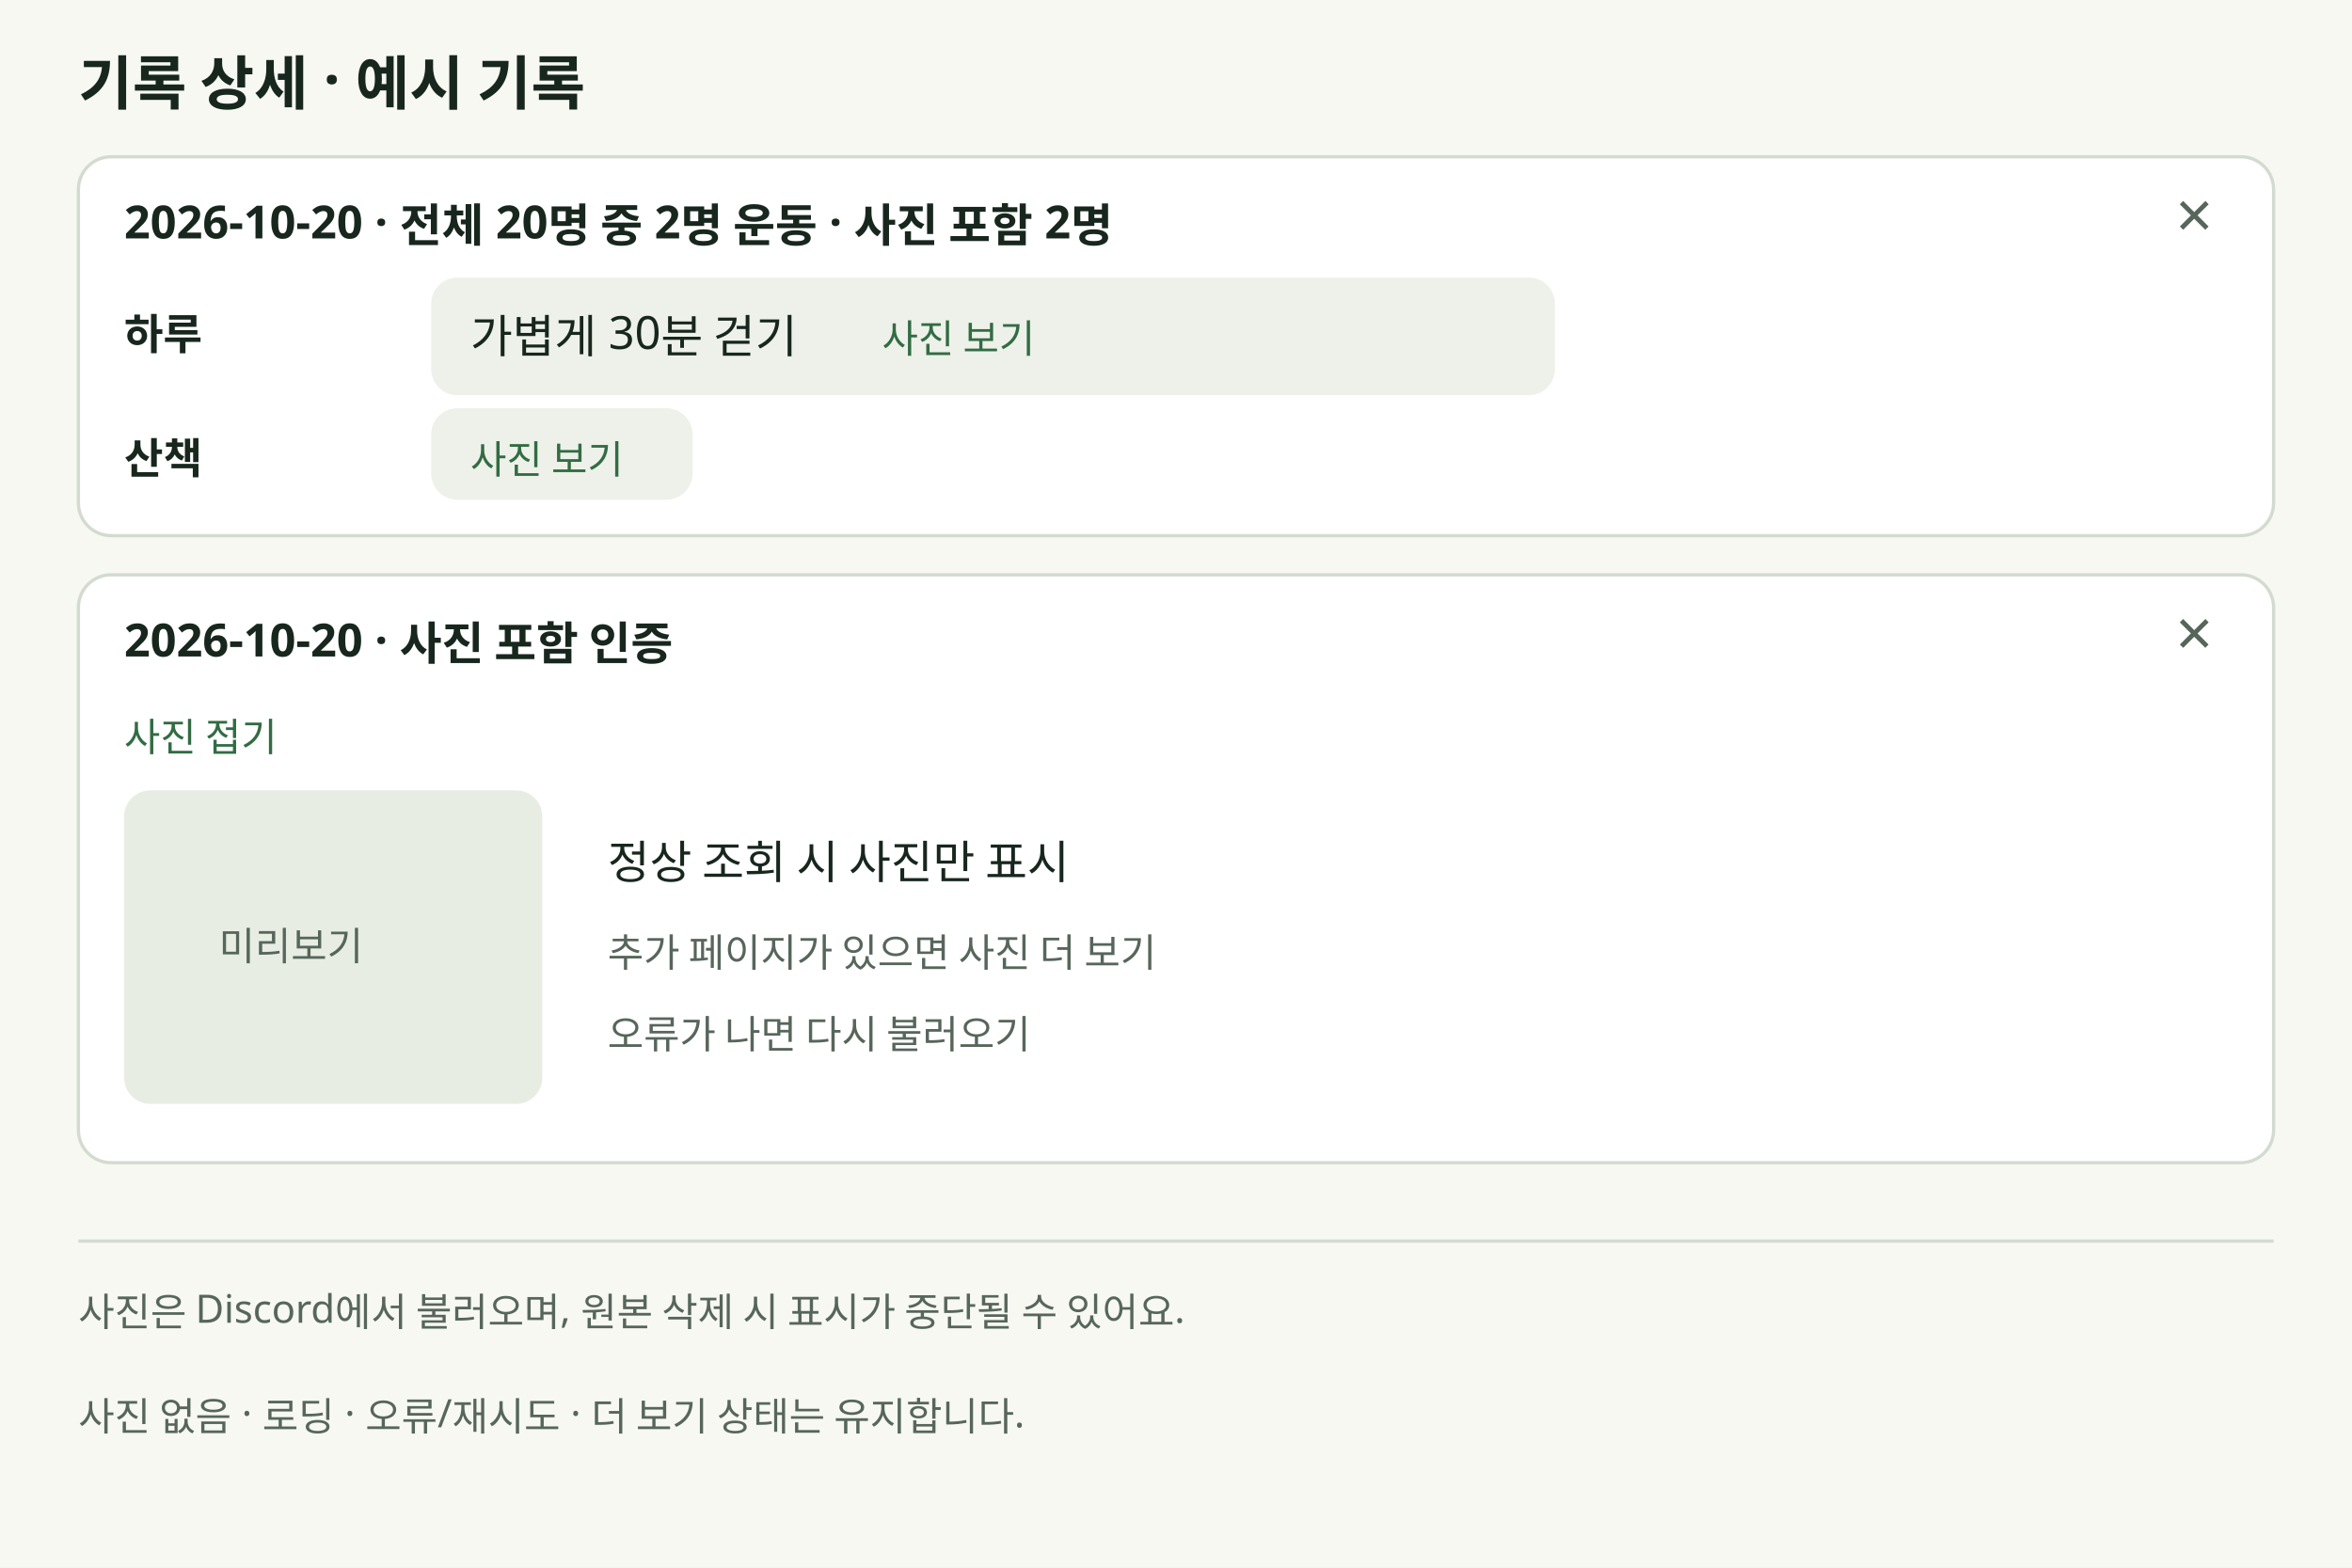
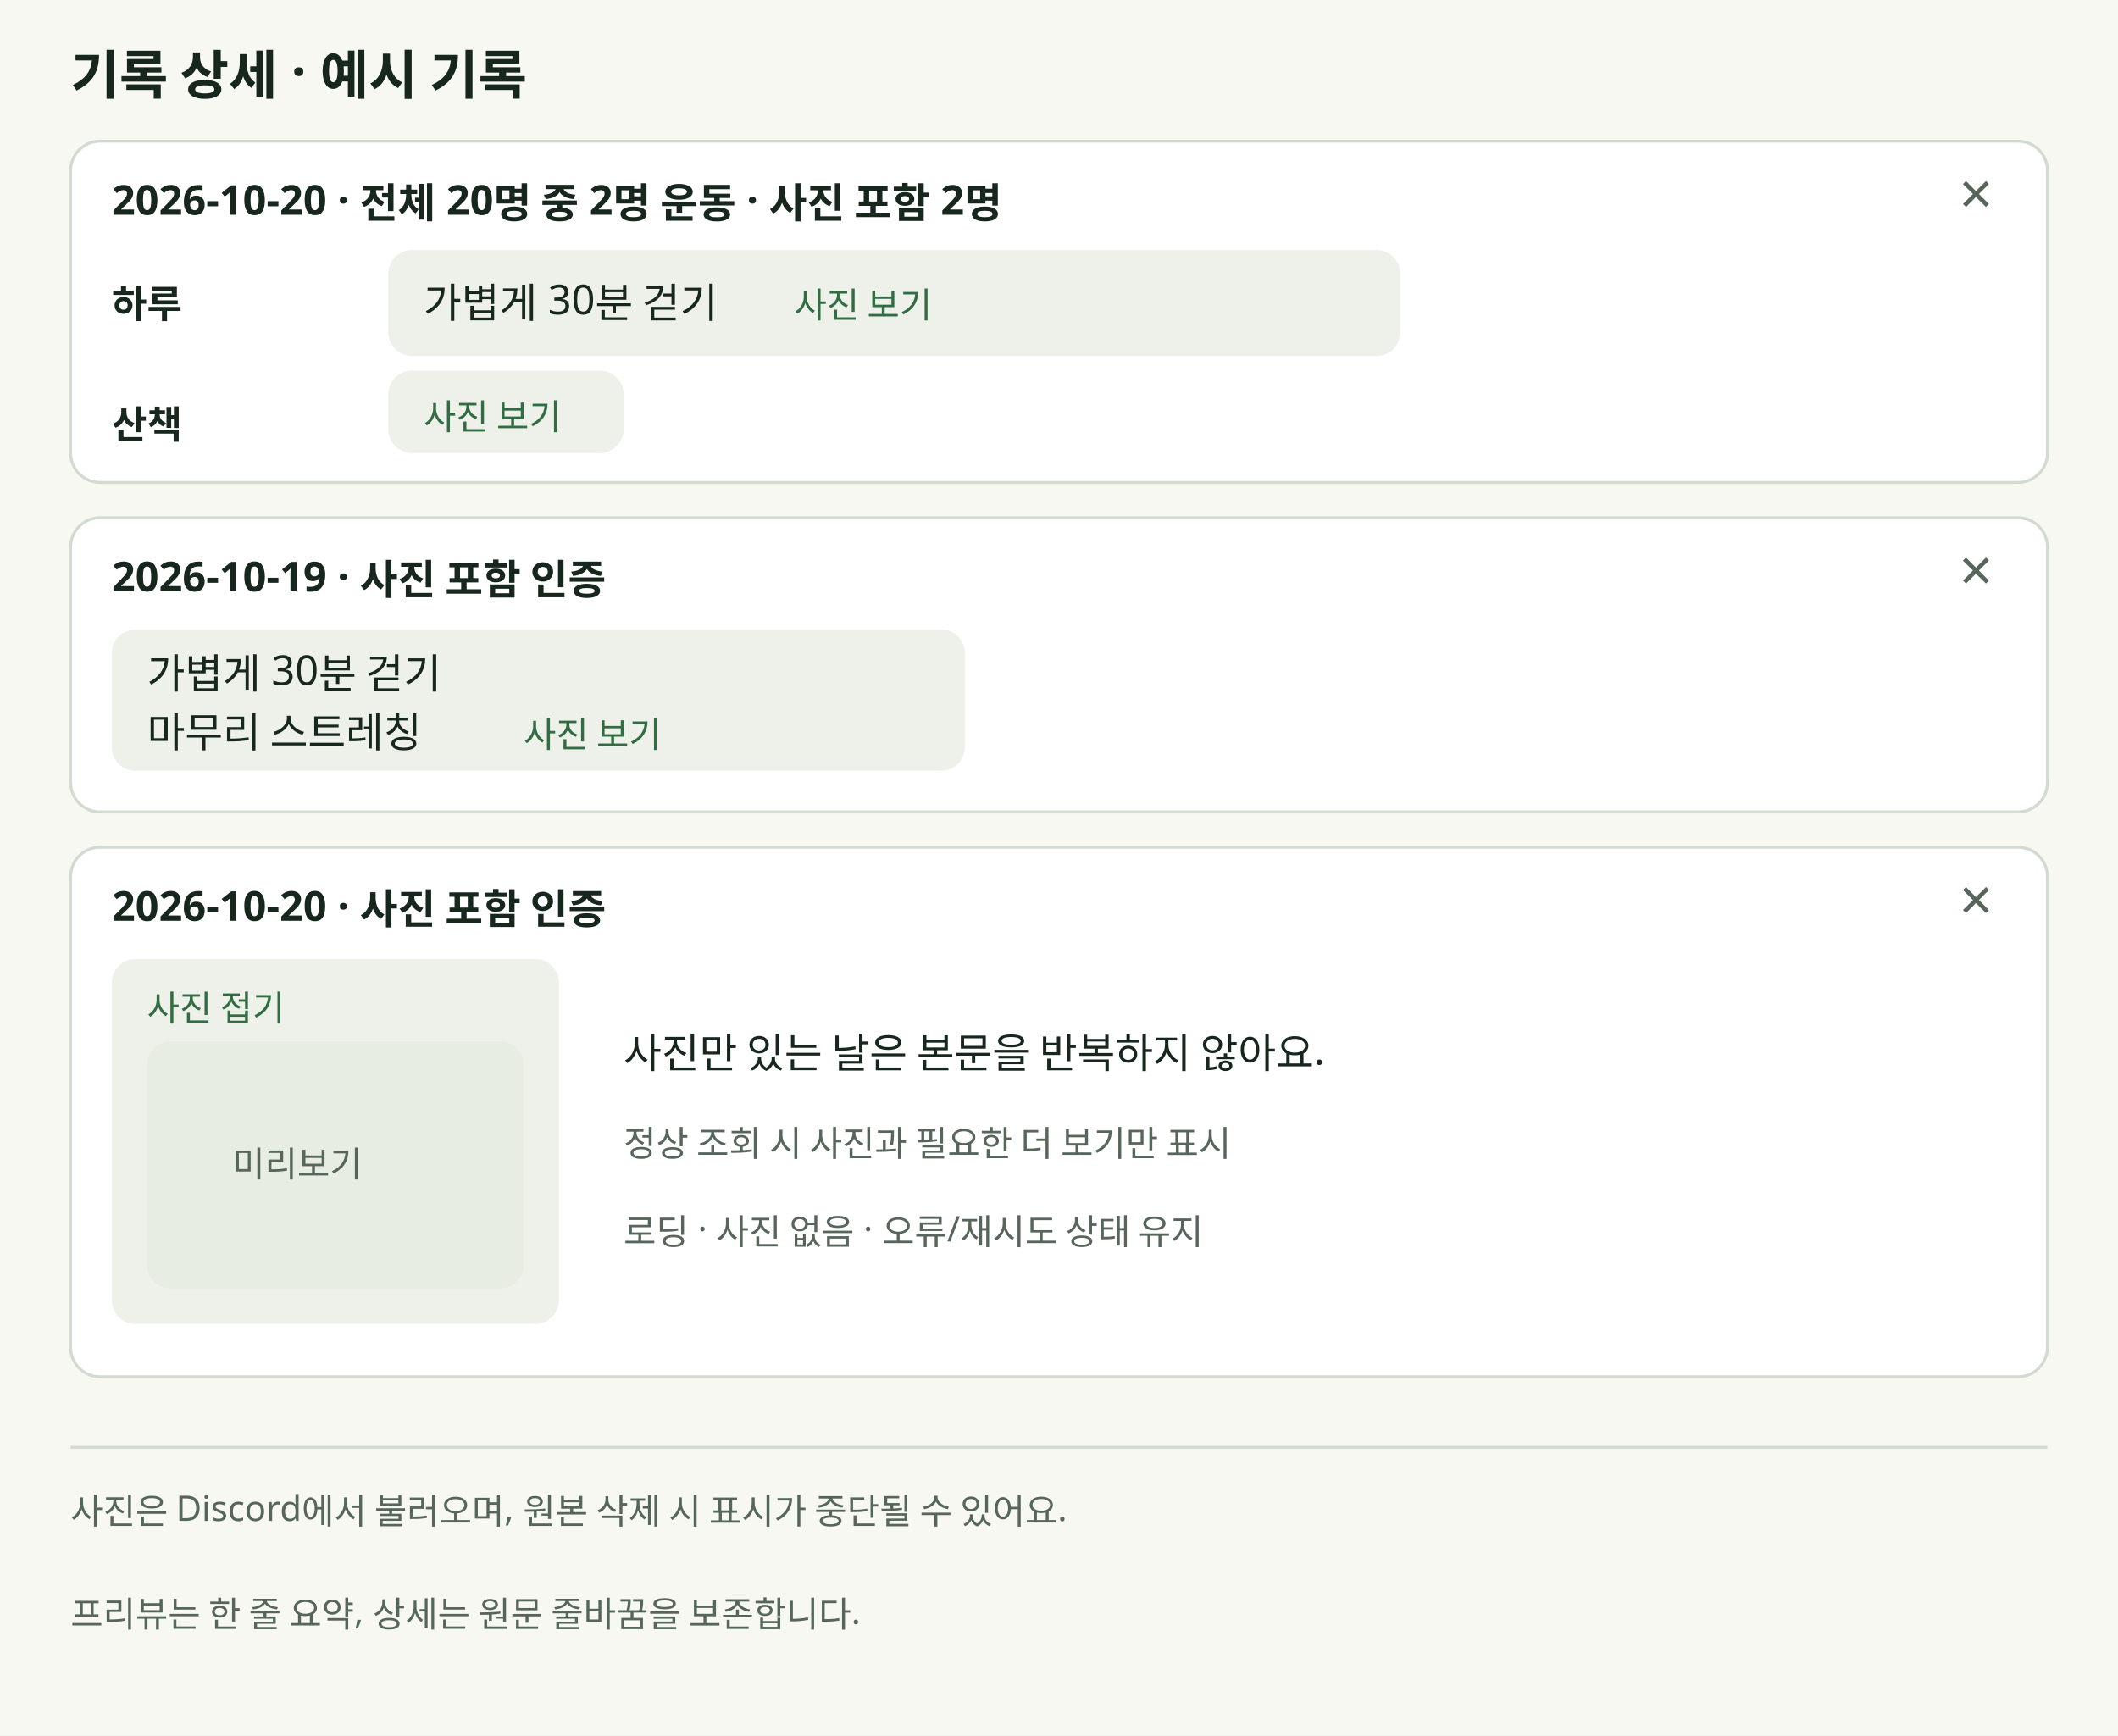
- <svg xmlns="http://www.w3.org/2000/svg" width="720" height="480" viewBox="0 0 720 480" role="img" aria-labelledby="title desc">
-   <rect width="720" height="480" fill="#E8EDE4" />
+ <svg xmlns="http://www.w3.org/2000/svg" width="720" height="590" viewBox="0 0 720 590" role="img" aria-labelledby="title desc">
+   <rect width="720" height="590" fill="#E8EDE4" />
  <g font-family="Apple SD Gothic Neo, Noto Sans KR, sans-serif">
-     <rect x="0" y="0" width="720" height="480" rx="0" fill="#F7F8F2" stroke="none" />
+     <rect x="0" y="0" width="720" height="590" rx="0" fill="#F7F8F2" stroke="none" />
    <text x="24" y="32" font-size="18" fill="#18271E" font-weight="700">기록 상세 · 예시 기록</text>
    <rect x="24" y="48" width="672" height="116" rx="10" fill="#FFFFFF" stroke="#D3DBD0" />
    <text x="38" y="73" font-size="14" fill="#18271E" font-weight="600">2026-10-20 · 전체 20명 중 2명 운동 · 사진 포함 2명</text>
    <text x="666" y="73" font-size="20" fill="#57665B" font-weight="400">×</text>
-     <text x="38" y="107" font-size="13" fill="#18271E" font-weight="600">하루</text>
+     <text x="38" y="108" font-size="13" fill="#18271E" font-weight="600">하루</text>
    <rect x="132" y="85" width="344" height="36" rx="8" fill="#EDF1E9" stroke="none" />
    <text x="144" y="108" font-size="14" fill="#18271E" font-weight="400">가볍게 30분 걷기</text>
    <text x="270" y="108" font-size="12" fill="#326C43" font-weight="400">사진 보기</text>
-     <text x="38" y="145" font-size="13" fill="#18271E" font-weight="600">산책</text>
-     <rect x="132" y="125" width="80" height="28" rx="8" fill="#EDF1E9" stroke="none" />
-     <text x="144" y="145" font-size="12" fill="#326C43" font-weight="400">사진 보기</text>
-     <rect x="24" y="176" width="672" height="180" rx="10" fill="#FFFFFF" stroke="#D3DBD0" />
-     <text x="38" y="201" font-size="14" fill="#18271E" font-weight="600">2026-10-20 · 사진 포함 인증</text>
+     <text x="38" y="149" font-size="13" fill="#18271E" font-weight="600">산책</text>
+     <rect x="132" y="126" width="80" height="28" rx="8" fill="#EDF1E9" stroke="none" />
+     <text x="144" y="146" font-size="12" fill="#326C43" font-weight="400">사진 보기</text>
+     <rect x="24" y="176" width="672" height="100" rx="10" fill="#FFFFFF" stroke="#D3DBD0" />
+     <text x="38" y="201" font-size="14" fill="#18271E" font-weight="600">2026-10-19 · 사진 포함 인증</text>
    <text x="666" y="201" font-size="20" fill="#57665B" font-weight="400">×</text>
-     <text x="38" y="230" font-size="12" fill="#326C43" font-weight="400">사진 접기</text>
-     <rect x="38" y="242" width="128" height="96" rx="8" fill="#E8EDE4" stroke="none" />
-     <text x="67" y="294" font-size="12" fill="#57665B" font-weight="400">미리보기</text>
-     <text x="186" y="269" font-size="14" fill="#18271E" font-weight="400">정상 조회 시 사진만 표시</text>
-     <text x="186" y="296" font-size="12" fill="#57665B" font-weight="400">추가 페이지가 있으면 사진 더 보기</text>
-     <text x="186" y="321" font-size="12" fill="#57665B" font-weight="400">오류가 나면 다시 불러오기</text>
-     <path d="M24 380h672" stroke="#D3DBD0" />
-     <text x="24" y="406" font-size="12" fill="#57665B" font-weight="400">사진은 Discord에서 불러오며, 원본 삭제 시 표시가 중단될 수 있어요.</text>
-     <text x="24" y="438" font-size="12" fill="#57665B" font-weight="400">사진 없음 · 로딩 · 오류/재시도 · 더 보기 상태는 유지합니다.</text>
+     <rect x="38" y="214" width="290" height="48" rx="8" fill="#EDF1E9" stroke="none" />
+     <text x="50" y="234" font-size="14" fill="#18271E" font-weight="400">가볍게 30분 걷기</text>
+     <text x="50" y="254" font-size="14" fill="#18271E" font-weight="400">마무리 스트레칭</text>
+     <text x="178" y="254" font-size="12" fill="#326C43" font-weight="400">사진 보기</text>
+     <rect x="24" y="288" width="672" height="180" rx="10" fill="#FFFFFF" stroke="#D3DBD0" />
+     <text x="38" y="313" font-size="14" fill="#18271E" font-weight="600">2026-10-20 · 사진 포함 인증</text>
+     <text x="666" y="313" font-size="20" fill="#57665B" font-weight="400">×</text>
+     <rect x="38" y="326" width="152" height="124" rx="8" fill="#EDF1E9" stroke="none" />
+     <text x="50" y="347" font-size="12" fill="#326C43" font-weight="400">사진 접기</text>
+     <rect x="50" y="354" width="128" height="84" rx="8" fill="#E8EDE4" stroke="none" />
+     <text x="79" y="400" font-size="12" fill="#57665B" font-weight="400">미리보기</text>
+     <text x="212" y="363" font-size="14" fill="#18271E" font-weight="400">사진만 있는 날은 본문을 반복하지 않아요.</text>
+     <text x="212" y="393" font-size="12" fill="#57665B" font-weight="400">정상 조회 시 사진과 필요한 더 보기만 표시</text>
+     <text x="212" y="423" font-size="12" fill="#57665B" font-weight="400">로딩 · 사진 없음 · 오류/재시도 상태 유지</text>
+     <path d="M24 492h672" stroke="#D3DBD0" />
+     <text x="24" y="518" font-size="12" fill="#57665B" font-weight="400">사진은 Discord에서 불러오며, 원본 삭제 시 표시가 중단될 수 있어요.</text>
+     <text x="24" y="553" font-size="12" fill="#57665B" font-weight="400">프리뷰는 한 줄 요약, 상세는 원문 줄바꿈을 보존합니다.</text>
  </g>
</svg>
